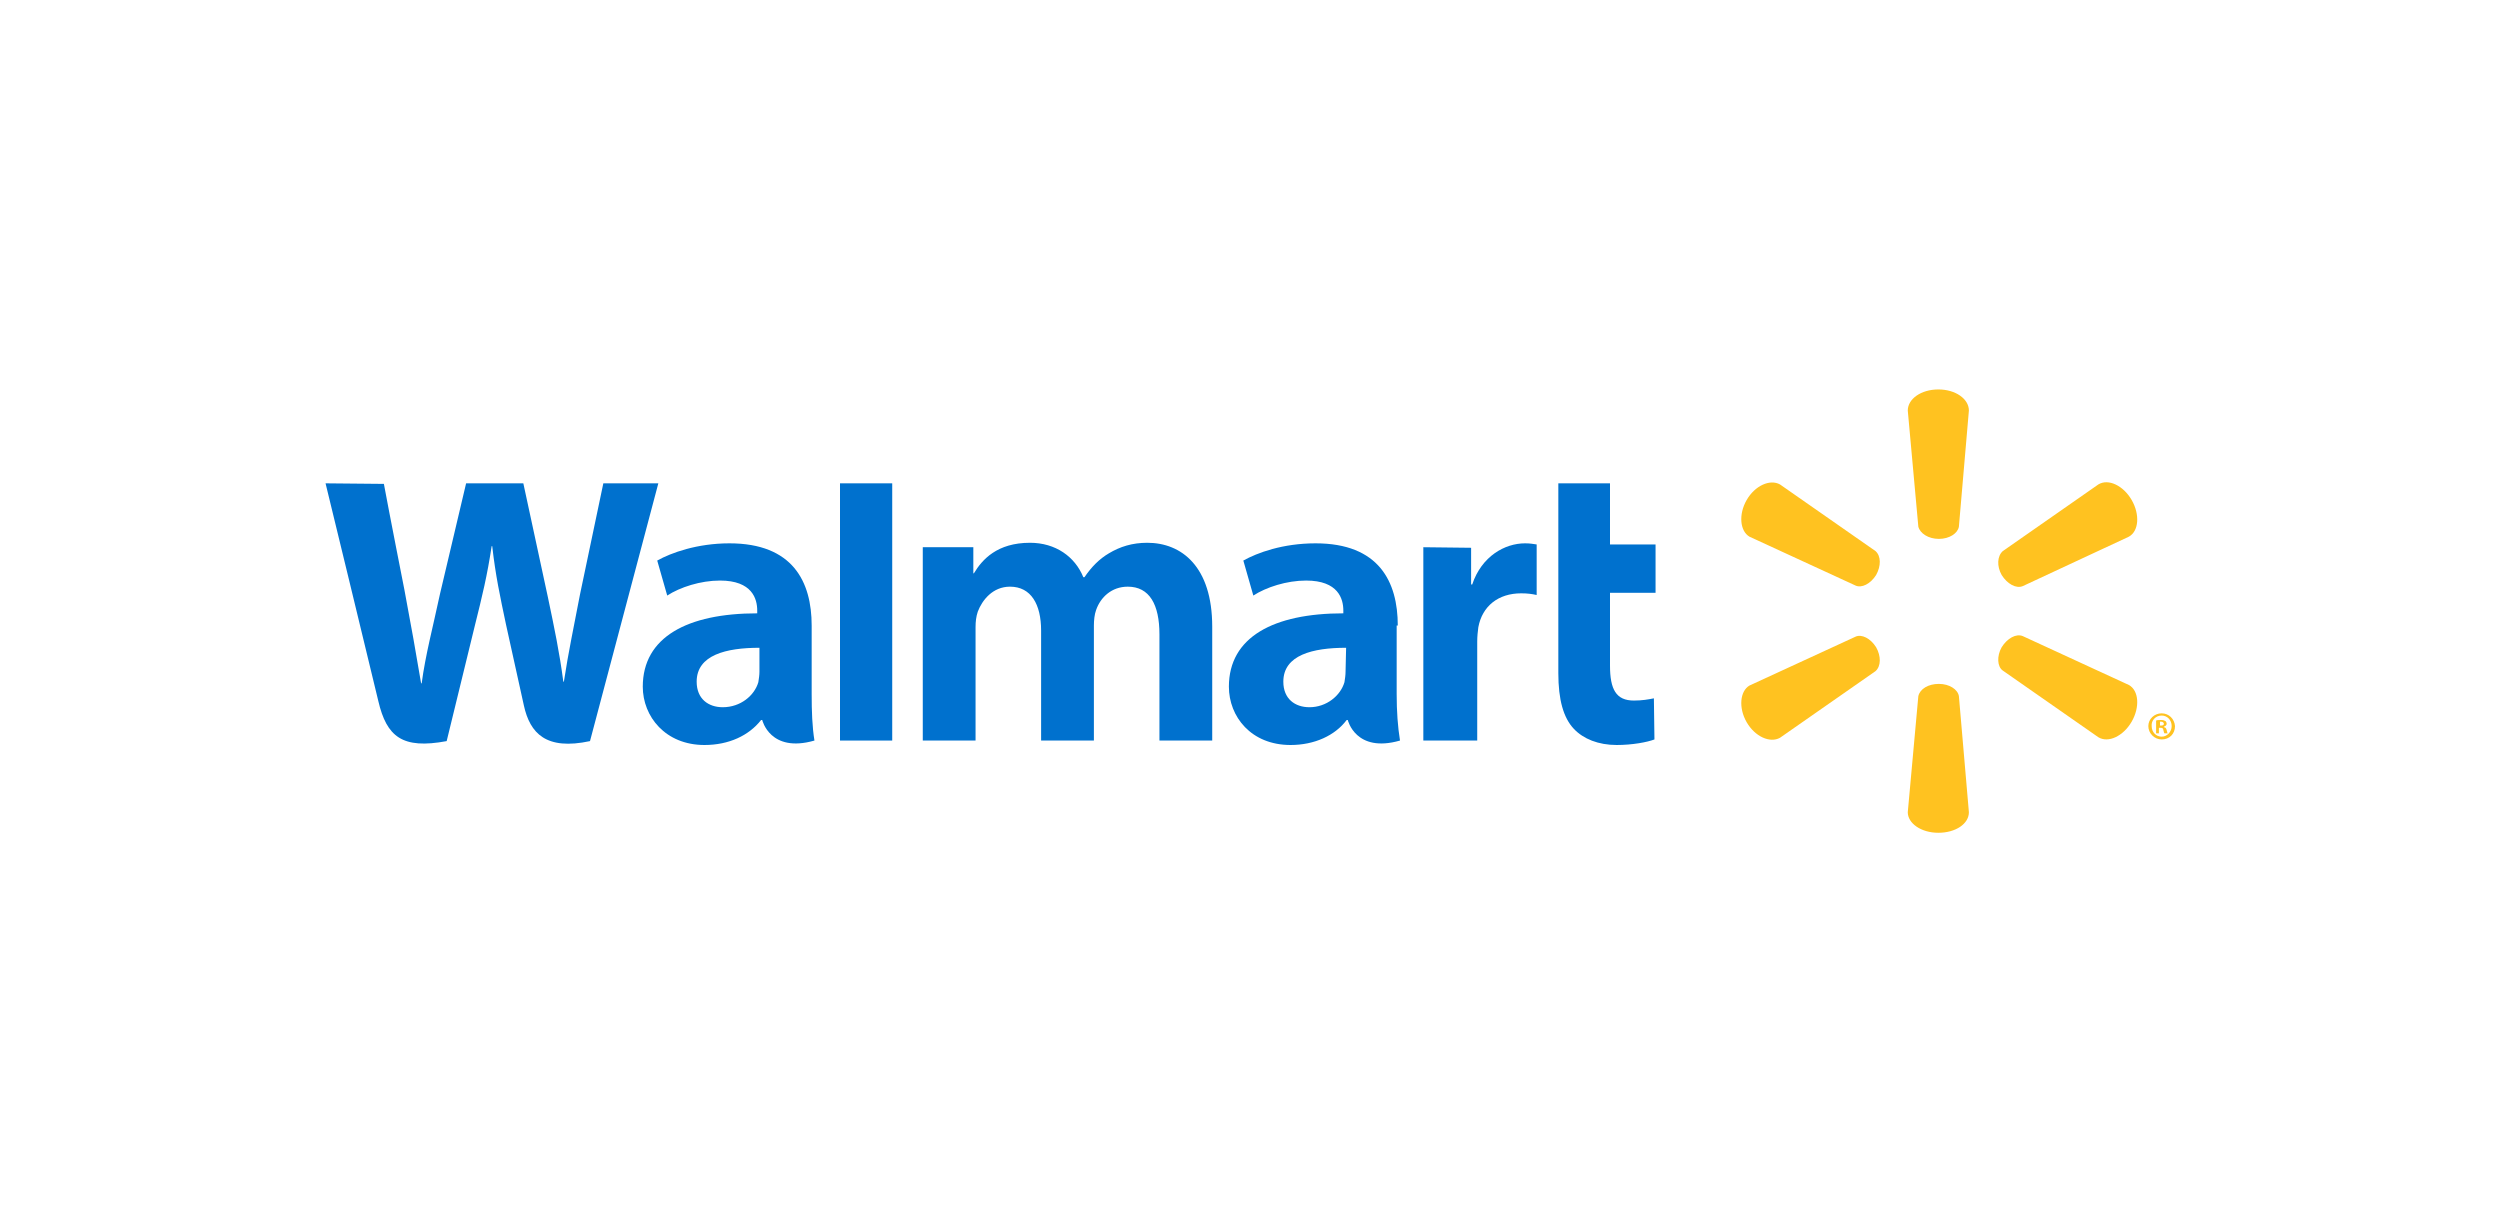
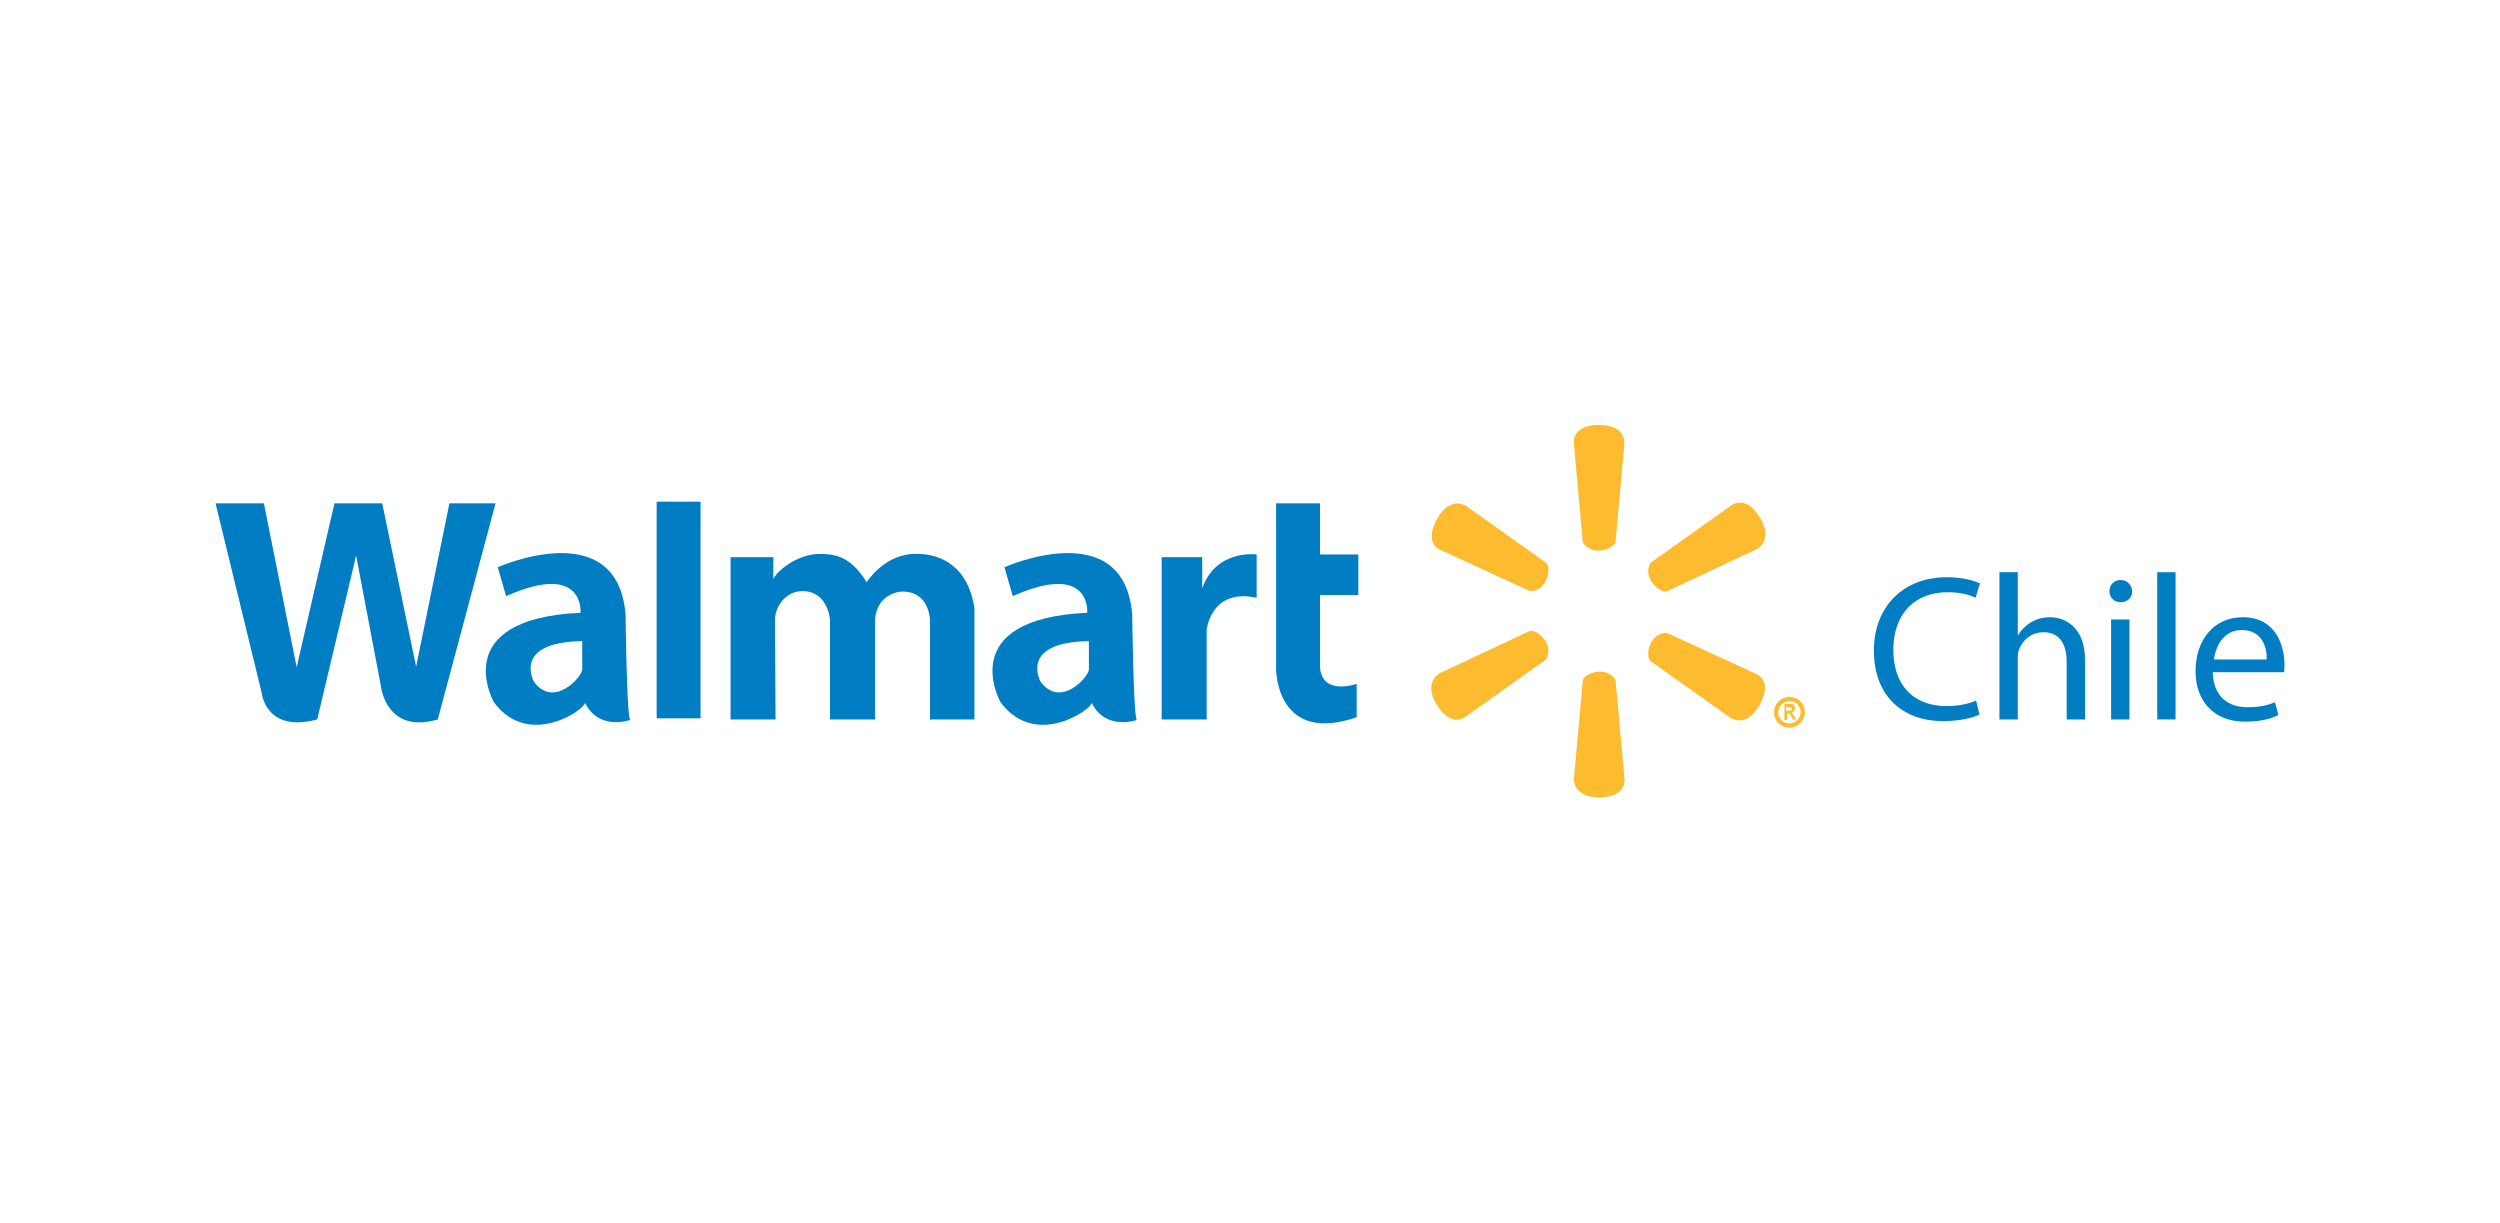
<svg xmlns="http://www.w3.org/2000/svg" version="1.1" id="Layer_1" x="0px" y="0px" viewBox="0 0 450 220" style="enable-background:new 0 0 450 220;" xml:space="preserve">
  <style type="text/css">
- 	.st0{fill:#0071CE;}
- 	.st1{fill:#FFC220;}
+ 	.st0{fill-rule:evenodd;clip-rule:evenodd;fill:#007DC3;}
+ 	.st1{fill-rule:evenodd;clip-rule:evenodd;fill:#FDBB30;}
+ 	.st2{fill-rule:evenodd;clip-rule:evenodd;fill:none;stroke:#FDBB30;stroke-width:0.772;stroke-miterlimit:3.864;}
</style>
  <g>
-     <path class="st0" d="M251.6,112.6c0-7.9-3.4-14.8-14.8-14.8c-5.9,0-10.5,1.7-13,3.1l1.8,6.3c2.3-1.5,6-2.7,9.5-2.7   c5.8,0,6.7,3.3,6.7,5.4v0.5c-12.6,0-20.6,4.3-20.6,13.2c0,5.4,4,10.5,11.1,10.5c4.3,0,8-1.7,10.1-4.5h0.2c0,0,1.4,6,9.4,3.7   c-0.4-2.5-0.6-5.2-0.6-8.4V112.6z M242.2,120.9c0,0.6-0.1,1.3-0.2,1.9c-0.7,2.4-3.2,4.5-6.3,4.5c-2.6,0-4.7-1.5-4.7-4.6   c0-4.8,5.3-6.1,11.3-6.1" />
-     <path class="st0" d="M58.6,87c0,0,8.2,33.7,9.5,39.2c1.5,6.4,4.3,8.7,12.3,7.2l5.1-20.9c1.3-5.2,2.2-8.9,3-14.2h0.1   c0.6,5.3,1.4,9,2.5,14.2c0,0,2.1,9.5,3.2,14.5c1.1,5,4,8.1,11.9,6.4L118.5,87h-9.9l-4.2,20c-1.1,5.8-2.1,10.4-2.9,15.7h-0.1   c-0.7-5.3-1.6-9.6-2.8-15.3L94.2,87H83.9l-4.7,19.9c-1.3,6.1-2.6,10.9-3.3,16.1h-0.1c-0.8-4.8-1.9-11-3-16.8c0,0-2.8-14.2-3.7-19.1   " />
-     <path class="st0" d="M146.1,112.6c0-7.9-3.4-14.8-14.8-14.8c-5.8,0-10.5,1.7-13,3.1l1.8,6.3c2.3-1.5,6-2.7,9.5-2.7   c5.8,0,6.7,3.3,6.7,5.4v0.5c-12.6,0-20.6,4.3-20.6,13.2c0,5.4,4.1,10.5,11.1,10.5c4.4,0,8-1.7,10.2-4.5h0.2c0,0,1.4,6,9.4,3.7   c-0.4-2.5-0.5-5.2-0.5-8.4V112.6z M136.7,120.9c0,0.6-0.1,1.3-0.2,1.9c-0.7,2.4-3.2,4.5-6.4,4.5c-2.6,0-4.7-1.5-4.7-4.6   c0-4.8,5.3-6.1,11.3-6.1" />
-     <polygon class="st0" points="151.2,87 151.2,133.3 160.6,133.3 160.6,123.5 160.6,87  " />
-     <path class="st0" d="M280.5,87v34.2c0,4.7,0.9,8,2.8,10c1.7,1.8,4.4,2.9,7.7,2.9c2.8,0,5.5-0.5,6.8-1l-0.1-7.4   c-1,0.2-2.1,0.4-3.6,0.4c-3.2,0-4.3-2-4.3-6.3v-13.1h8.2V98h-8.2V87" />
-     <path class="st0" d="M256.2,98.5v34.8h9.7v-17.8c0-1,0.1-1.8,0.2-2.6c0.7-3.8,3.6-6.1,7.7-6.1c1.1,0,1.9,0.1,2.8,0.3v-9.1   c-0.7-0.1-1.2-0.2-2.1-0.2c-3.6,0-7.8,2.3-9.5,7.4h-0.2v-6.6" />
-     <path class="st0" d="M166.1,98.5v34.8h9.5v-20.4c0-1,0.1-1.9,0.4-2.8c0.8-2.1,2.7-4.5,5.8-4.5c3.8,0,5.6,3.2,5.6,7.9v19.8h9.5   v-20.7c0-0.9,0.1-2,0.4-2.8c0.8-2.3,2.8-4.2,5.7-4.2c3.9,0,5.7,3.2,5.7,8.6v19.1h9.5v-20.5c0-10.8-5.5-15.1-11.7-15.1   c-2.7,0-4.9,0.7-6.9,1.9c-1.7,1-3.1,2.4-4.4,4.3H195c-1.5-3.7-5-6.2-9.6-6.2c-5.9,0-8.6,3-10.1,5.5h-0.1v-4.7" />
-     <path class="st1" d="M349,97c1.9,0,3.4-1,3.6-2.2l1.8-20.9c0-2.1-2.4-3.8-5.5-3.8c-3.1,0-5.5,1.7-5.5,3.8l1.9,20.9   C345.6,96,347.1,97,349,97" />
-     <path class="st1" d="M337.7,103.5c0.9-1.6,0.9-3.4-0.1-4.3l-17.2-12c-1.8-1-4.5,0.2-6,2.8c-1.5,2.6-1.2,5.6,0.5,6.6l19.1,8.8   C335.1,105.9,336.7,105.1,337.7,103.5" />
-     <path class="st1" d="M360.3,103.5c1,1.6,2.6,2.5,3.8,2l19.1-8.9c1.8-1,2-4,0.5-6.6c-1.5-2.6-4.2-3.9-6-2.8l-17.2,12   C359.5,100.1,359.4,101.9,360.3,103.5" />
-     <path class="st1" d="M349,123.1c1.9,0,3.4,1,3.6,2.2l1.8,20.9c0,2.1-2.4,3.7-5.5,3.7c-3.1,0-5.5-1.7-5.5-3.7l1.9-20.9   C345.6,124,347.1,123.1,349,123.1" />
-     <path class="st1" d="M360.3,116.5c1-1.6,2.6-2.5,3.8-2l19.1,8.8c1.8,1,2,4,0.5,6.6c-1.5,2.6-4.2,3.9-6,2.8l-17.2-12   C359.5,120,359.4,118.1,360.3,116.5" />
-     <path class="st1" d="M337.7,116.5c0.9,1.6,0.9,3.4-0.1,4.3l-17.2,12c-1.8,1-4.5-0.2-6-2.8c-1.5-2.6-1.2-5.6,0.5-6.6l19.1-8.8   C335.1,114.1,336.7,114.9,337.7,116.5" />
-     <path class="st1" d="M388.7,131h0.2c0.3,0,0.5,0.1,0.5,0.4c0.1,0.3,0.1,0.5,0.2,0.6h0.6c-0.1-0.1-0.1-0.2-0.2-0.6   c-0.1-0.3-0.2-0.5-0.5-0.5v-0.1c0.3-0.1,0.5-0.3,0.5-0.5c0-0.2-0.1-0.4-0.2-0.5c-0.2-0.1-0.4-0.2-0.8-0.2c-0.4,0-0.7,0-0.9,0.1v2.3   h0.5V131z M388.7,129.9l0.3,0c0.3,0,0.5,0.2,0.5,0.4c0,0.2-0.2,0.3-0.5,0.3h-0.2V129.9z M389.1,128.4c-1.3,0-2.4,1-2.4,2.3   c0,1.3,1.1,2.4,2.4,2.4c1.4,0,2.4-1,2.4-2.4C391.4,129.4,390.4,128.4,389.1,128.4 M389.1,128.8c1,0,1.8,0.8,1.8,1.9   c0,1-0.8,1.9-1.8,1.9c-1,0-1.8-0.8-1.8-1.9C387.2,129.7,388,128.8,389.1,128.8" />
+     <path class="st0" d="M104.8,120.5l0-5.1c-12.7,0.2-8.7,7.3-8.7,7.3C99.7,127.6,104.8,121.8,104.8,120.5z M91.1,107.3l-1.5-5.2   c0,0,21.5-9.6,23,8.5c0,0,0.2,17.7,0.8,19c0,0-5.6,2-8.1-3.1c0,0,0,0,0,0c0.1,1.1-10.1,8.4-16.4-0.1c0,0-8.5-15,15.6-16.1   C104.5,110.3,105.3,101,91.1,107.3z" />
+     <path class="st0" d="M196,120.5l0-5.1c-12.7,0.2-8.7,7.3-8.7,7.3C190.9,127.6,196,121.8,196,120.5z M182.3,107.3l-1.5-5.2   c0,0,21.5-9.6,23,8.5c0,0,0.2,17.7,0.8,19c0,0-5.6,2-8.1-3.1c0,0,0,0,0,0c0.1,1.1-10.1,8.4-16.4-0.1c0,0-8.5-15,15.6-16.1   C195.7,110.3,196.5,101,182.3,107.3z" />
+     <g>
+       <path class="st0" d="M355.7,126.1c-1.3,0.6-3.3,1-5.3,1c-6.1,0-9.6-3.9-9.6-10.1c0-6.6,3.9-10.4,9.8-10.4c2.1,0,3.8,0.4,5,1    l0.8-2.6c-0.9-0.4-2.9-1.1-6-1.1c-7.8,0-13.1,5.3-13.1,13.2c0,8.3,5.3,12.7,12.4,12.7c3.1,0,5.5-0.6,6.6-1.2L355.7,126.1z" />
+       <path class="st0" d="M359.9,129.5h3.3v-10.9c0-0.6,0-1.1,0.2-1.6c0.6-1.8,2.3-3.2,4.4-3.2c3.1,0,4.2,2.4,4.2,5.3v10.4h3.3v-10.7    c0-6.2-3.9-7.7-6.3-7.7c-1.2,0-2.4,0.3-3.4,0.9c-1,0.6-1.8,1.4-2.3,2.3h-0.1V103h-3.3V129.5z" />
+       <path class="st0" d="M383.3,129.5v-18h-3.3v18H383.3z M381.7,104.4c-1.2,0-2,0.9-2,2c0,1.1,0.8,2,2,2c1.3,0,2.1-0.9,2.1-2    C383.7,105.3,382.9,104.4,381.7,104.4z" />
+       <rect x="388.3" y="103" class="st0" width="3.3" height="26.5" />
+       <path class="st0" d="M411.1,121.1c0.1-0.4,0.1-0.9,0.1-1.5c0-3.3-1.5-8.5-7.5-8.5c-5.3,0-8.5,4.2-8.5,9.7c0,5.4,3.3,9.1,8.9,9.1    c2.9,0,4.9-0.6,6-1.2l-0.6-2.3c-1.2,0.5-2.6,0.9-5,0.9c-3.3,0-6.1-1.8-6.2-6.3H411.1z M398.5,118.7c0.3-2.3,1.7-5.3,5-5.3    c3.7,0,4.6,3.2,4.5,5.3H398.5z" />
+     </g>
+     <path class="st0" d="M47.5,90.6h-8.7l8.3,34.1c0,0,0.7,7.3,10,4.8l7-29.5l4.5,23.7c0,0,1,8.5,10.2,5.8l10.4-38.9h-8.3l-6,29.4   l-6.1-29.4h-8.6l-6.8,29.5L47.5,90.6z" />
+     <rect x="118.2" y="90.3" class="st0" width="7.9" height="39" />
+     <path class="st0" d="M139.6,129.5h-8.1v-29.2h7.7v4c0.2-1,3.9-4.6,8.4-4.6c3.8,0,6,1.3,8.4,5.1c0,0,3.3-5.3,9.1-5.1   c4.3,0,9.2,2.3,10.3,9.8v20h-8v-17.9c0,0-0.1-5.4-5.3-5.1c0,0-4.3,0.3-4.6,5.1v17.9h-8.1l0-17.9c0,0-0.3-5.2-5-5.2   c-2.8,0-4.9,2.6-4.9,5.2L139.6,129.5z" />
+     <path class="st0" d="M209.1,100.3v29.2h8.1v-16.1c0,0,0.7-7.6,9-5.8v-7.8c0,0-7.3-1-9.8,6.1l0-5.6H209.1z" />
+     <path class="st0" d="M237.6,90.6h-7.9l0,29.3c-0.1,1.2,0.3,14.1,14.5,9.2l0-6c0,0-6.8,2.4-6.6-3.7v-12.3h6.9v-7.3h-6.9V90.6z" />
+     <g>
+       <path class="st1" d="M290.8,97.5c-0.2,1.3-4.3,2.8-5.9,0.1l-1.6-17.7c-0.1-0.6-0.1-3.4,4.5-3.4c0,0,4.4-0.3,4.6,3.2L290.8,97.5z" />
+       <path class="st1" d="M284.9,122.5c0.2-1.3,4.3-2.8,5.9-0.1l1.6,17.7c0.1,0.6,0.1,3.4-4.5,3.4c0,0-4.4,0.3-4.6-3.2L284.9,122.5z" />
+       <path class="st1" d="M278.3,101.3c1,0.8,0.3,5.1-2.9,5.1L259.3,99c-0.6-0.2-2.9-1.6-0.6-5.6c0,0,1.9-4,5.1-2.4L278.3,101.3z" />
+       <path class="st1" d="M297.1,119c-1-0.8-0.3-5.1,2.9-5.1l16.1,7.4c0.6,0.2,2.9,1.6,0.6,5.6c0,0-1.9,4-5.1,2.4L297.1,119z" />
+       <path class="st1" d="M275.3,113.6c1.2-0.5,4.6,2.3,3,5.1L263.8,129c-0.5,0.4-2.9,1.7-5.2-2.2c0,0-2.5-3.6,0.5-5.6L275.3,113.6z" />
+       <path class="st1" d="M300.1,106.4c-1.2,0.5-4.6-2.3-3-5.1l14.5-10.3c0.5-0.4,2.9-1.7,5.2,2.2c0,0,2.5,3.6-0.5,5.6L300.1,106.4z" />
+       <path class="st2" d="M319.7,128.2c0-1.3,1.1-2.4,2.4-2.4c1.3,0,2.4,1.1,2.4,2.4c0,1.3-1.1,2.4-2.4,2.4    C320.7,130.6,319.7,129.5,319.7,128.2z" />
+       <path class="st1" d="M321.2,129.5v-2.8h1c0.3,0,0.4,0,0.5,0.1c0.1,0,0.2,0.1,0.3,0.3c0.1,0.1,0.1,0.3,0.1,0.4    c0,0.2-0.1,0.4-0.2,0.5c-0.1,0.1-0.3,0.2-0.5,0.3c0.1,0.1,0.2,0.1,0.3,0.2c0.1,0.1,0.2,0.2,0.3,0.5l0.3,0.5h-0.6l-0.3-0.6    c-0.1-0.2-0.2-0.4-0.3-0.4c0-0.1-0.1-0.1-0.1-0.1c0,0-0.1,0-0.2,0h-0.1v1.2H321.2z M321.6,127.9h0.4c0.2,0,0.4,0,0.4,0    c0.1,0,0.1-0.1,0.1-0.1c0-0.1,0-0.1,0-0.2c0-0.1,0-0.2-0.1-0.2c0-0.1-0.1-0.1-0.2-0.1c0,0-0.2,0-0.3,0h-0.4V127.9z" />
+     </g>
  </g>
</svg>
